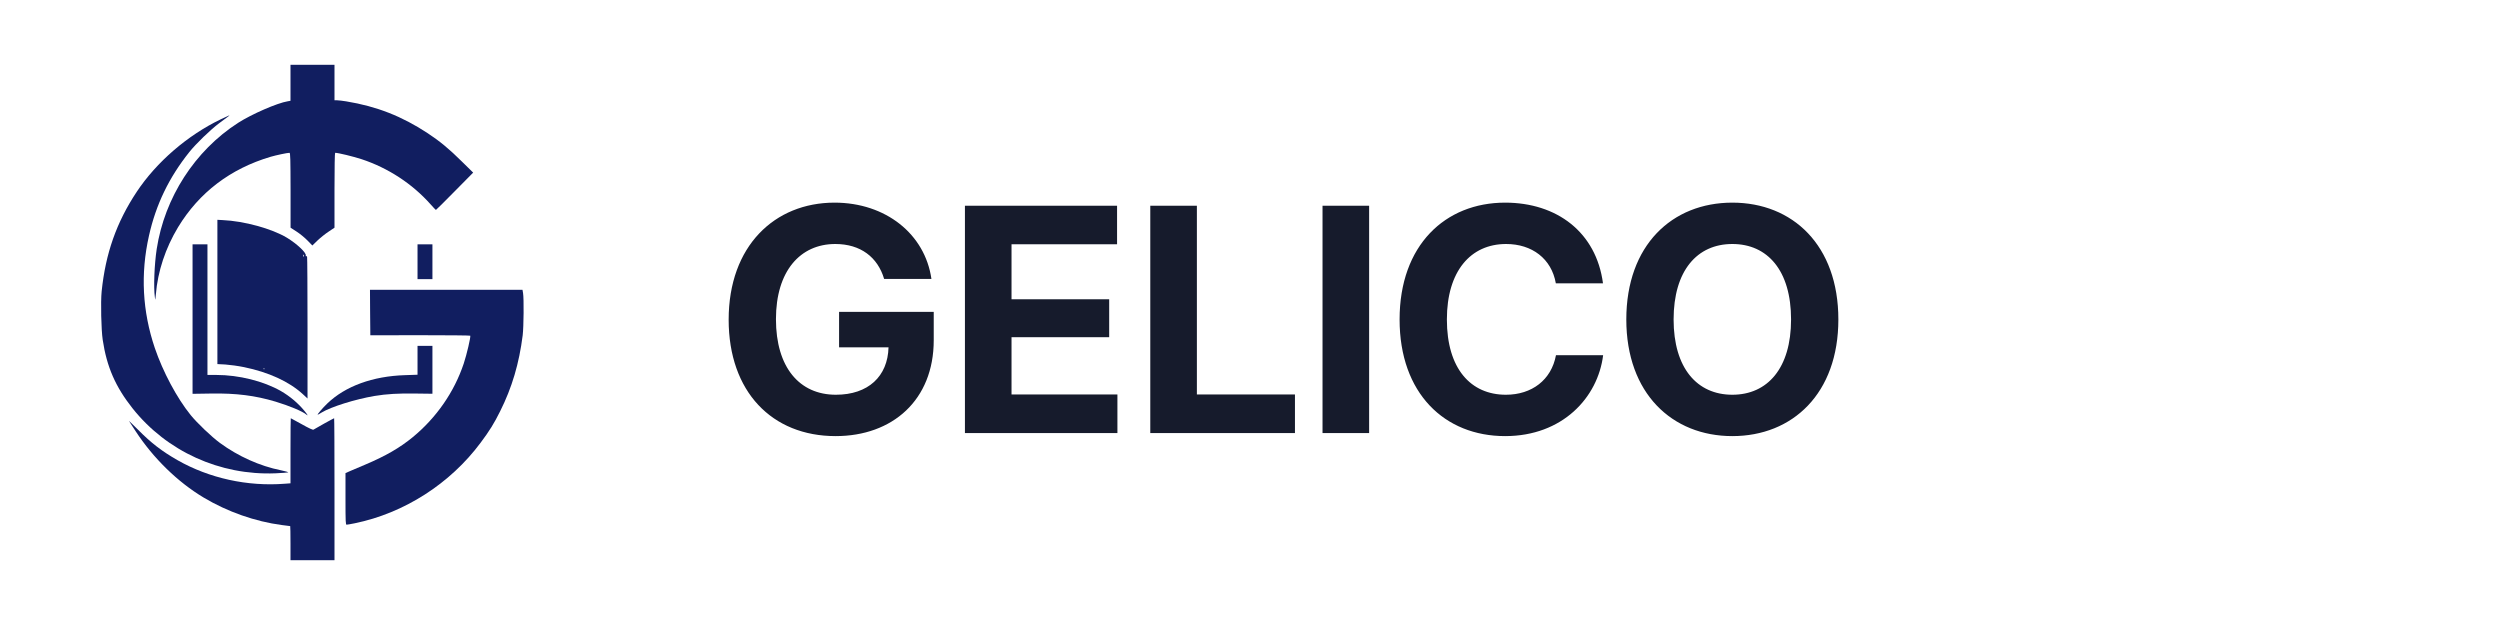
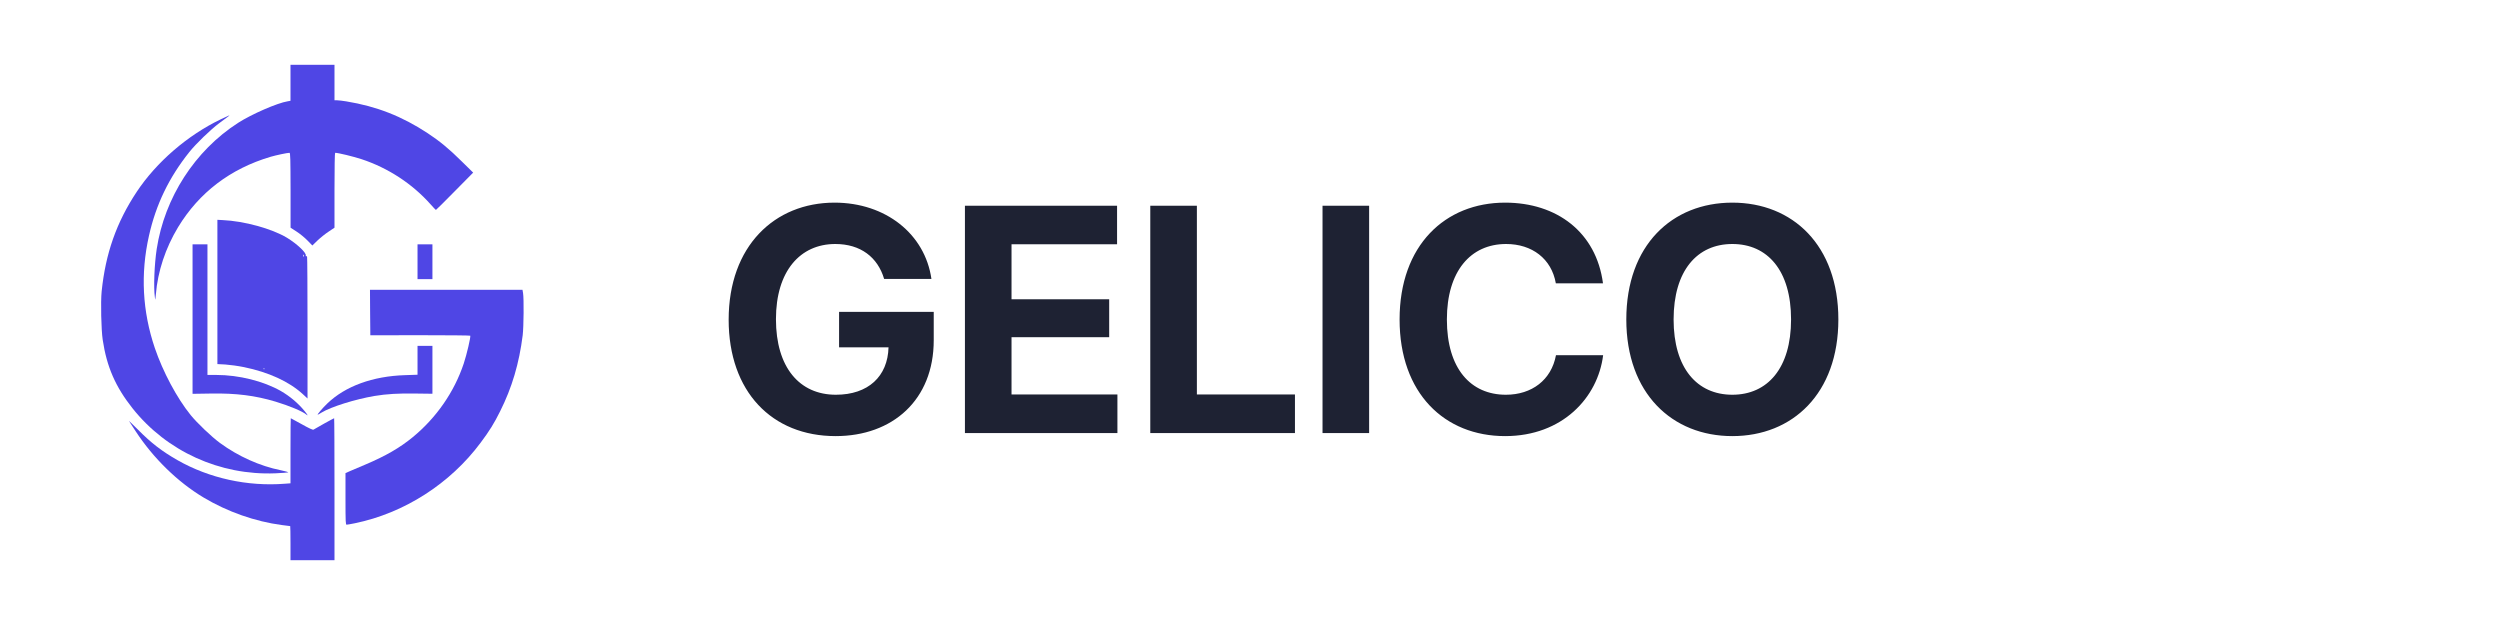
<svg xmlns="http://www.w3.org/2000/svg" viewBox="0 0 560 140" role="img" aria-label="GELICO">
-   <g fill="#111E60">
+   <g fill="#4F46E5">
    <g transform="translate(8,8) scale(0.15897)">
      <g transform="translate(-314,-5)">
        <path d="M673 71.4v25.3l-3.9.7c-14.5 2.3-50.8 18.1-70.1 30.5-60.8 39.2-103.4 105.3-114.5 177.6-3.3 21.7-4.6 54.1-2.6 68 .6 4.8.7 4.7 1.4-4 2.6-32.4 13.6-65.4 31.3-94.7 29.6-48.8 73.7-82.4 130.4-99.2 7.9-2.3 23.4-5.6 26.6-5.6 1.2 0 1.4 8.4 1.5 52.7v52.8l8.5 5.5c4.7 3 11.6 8.7 15.3 12.5l6.9 7.1 7.3-7.1c4.1-3.9 11.1-9.5 15.7-12.5l8.2-5.5v-52.7c0-32.7.4-52.8.9-52.8 4.4 0 25.3 5.1 37.3 9 37.3 12.3 71.4 34.6 97.1 63.5 3.9 4.4 7.3 8 7.6 8s12.3-11.8 26.5-26.3l26-26.3-16-15.7c-17.4-17.3-31-28.6-47.9-39.7-36.2-23.9-72.1-38-115-45-4.9-.8-10.7-1.5-12.7-1.5H735V46h-62z" />
        <path d="M574.5 122.9c-46.7 22.5-90.2 60-118.2 102.1-28.5 43-43.9 86.7-49.4 140.4-1.5 14.9-.6 54.1 1.5 68.1 5.7 38.1 18 66.2 42 96.5 48.2 60.7 123.2 94.8 201.4 91.6 9-.4 17-1 17.9-1.3.8-.3-3.8-1.7-10.3-3-29.5-5.9-60.2-19.7-85.7-38.4-12-8.8-32.3-28.2-41.4-39.4-19.4-24-39.1-61-50.5-94.5-17.5-51.8-20.3-104.5-8.2-158.2 9.8-43.9 28.2-82 56.8-117.8 9.4-11.8 30-31.7 42.1-40.7 6.1-4.5 11.9-8.9 13-9.7 3.1-2.4 1.8-1.8-11 4.3" />
        <path d="M570 366.1v101.6l11.3.6c6.1.4 18 2 26.2 3.7 34.6 7.1 63.5 20.3 82.8 38l6.7 6.2v-99c0-54.5-.3-99.7-.6-100.6s-1-1.3-1.5-1-.6-.1-.4-.8c1.4-3.6-12.4-16.6-26.6-25.2-21.1-12.7-60.3-23.5-90.6-24.8l-7.3-.4zm121.8-50c-.3.8-.7.3-1.1-1-.4-1.7-.3-2.1.5-1.3.5.5.8 1.6.6 2.3m-55.1 158.5c-.3.3-1.2.4-1.9.1-.8-.3-.5-.6.6-.6 1.1-.1 1.7.2 1.3.5" />
        <path d="M535 404.3v105.3l25.8-.4c35.6-.6 62.4 2.8 91.1 11.4 19.3 5.8 38.4 13.8 43.4 18.2 3.1 2.7 1.8.2-2.6-5.1-9-11-20.7-20.8-33.2-28-24.5-14-59.2-22.7-91.1-22.7H556V299h-21zM852 323.5V348h21v-49h-21zM785.2 395l.3 32.1 70.2-.1c38.6 0 70.4.3 70.6.7.9 1.5-5.1 27.1-9.2 39.3-13.4 40-38.3 76-71.6 103.5-18.5 15.2-38.4 26.7-67.5 39-7.4 3.1-16.6 7-20.5 8.7l-7 3.1v36.3c0 33.1.2 36.4 1.6 36.4.9 0 6.1-.9 11.5-2 69.6-14.3 134.3-55.7 177.3-113.5 12.3-16.4 19.2-27.5 27.5-44.3 16.8-33.5 26.8-67.5 31.8-107.2 1.4-11.6 1.8-51.7.5-59.3l-.8-4.7H785z" />
        <path d="M852 462.4v20.3l-17.7.6c-45.3 1.4-84 15.5-109.4 39.9-6.5 6.2-14.7 15.8-13.5 15.8.3 0 2.8-1.3 5.4-3 13.3-8.1 47.1-18.7 74.7-23.4 16.9-2.8 34-3.8 57.9-3.4l23.6.3V442h-21zM673 589.9v45.8l-8.2.6c-52.4 4.1-106.3-7.8-150.8-33.1-22.4-12.8-37.3-24.3-55.9-43.1-7.4-7.4-13.1-12.9-12.6-12.1s4.6 7.3 9.3 14.3c24.9 38.1 59.3 71.6 95.7 93.4 33.6 20.1 72.9 33.9 110.3 38.8 6.2.8 11.5 1.5 11.8 1.5.2 0 .4 10.8.4 24v24h62V644c0-55-.2-100-.5-100-.6 0-27.7 15-29.1 16.1-.8.6-6.5-2-16.4-7.6-8.4-4.7-15.4-8.5-15.6-8.5s-.4 20.6-.4 45.9" />
      </g>
    </g>
  </g>
-   <text x="160" y="97" font-family="Inter, 'Segoe UI', Arial, sans-serif" font-size="70" font-weight="700" letter-spacing="-1" fill="#161B2C">GELICO</text>
+   <text x="160" y="97" font-family="Inter, 'Segoe UI', Arial, sans-serif" font-size="70" font-weight="700" letter-spacing="-1" fill="#1E2233">GELICO</text>
</svg>
